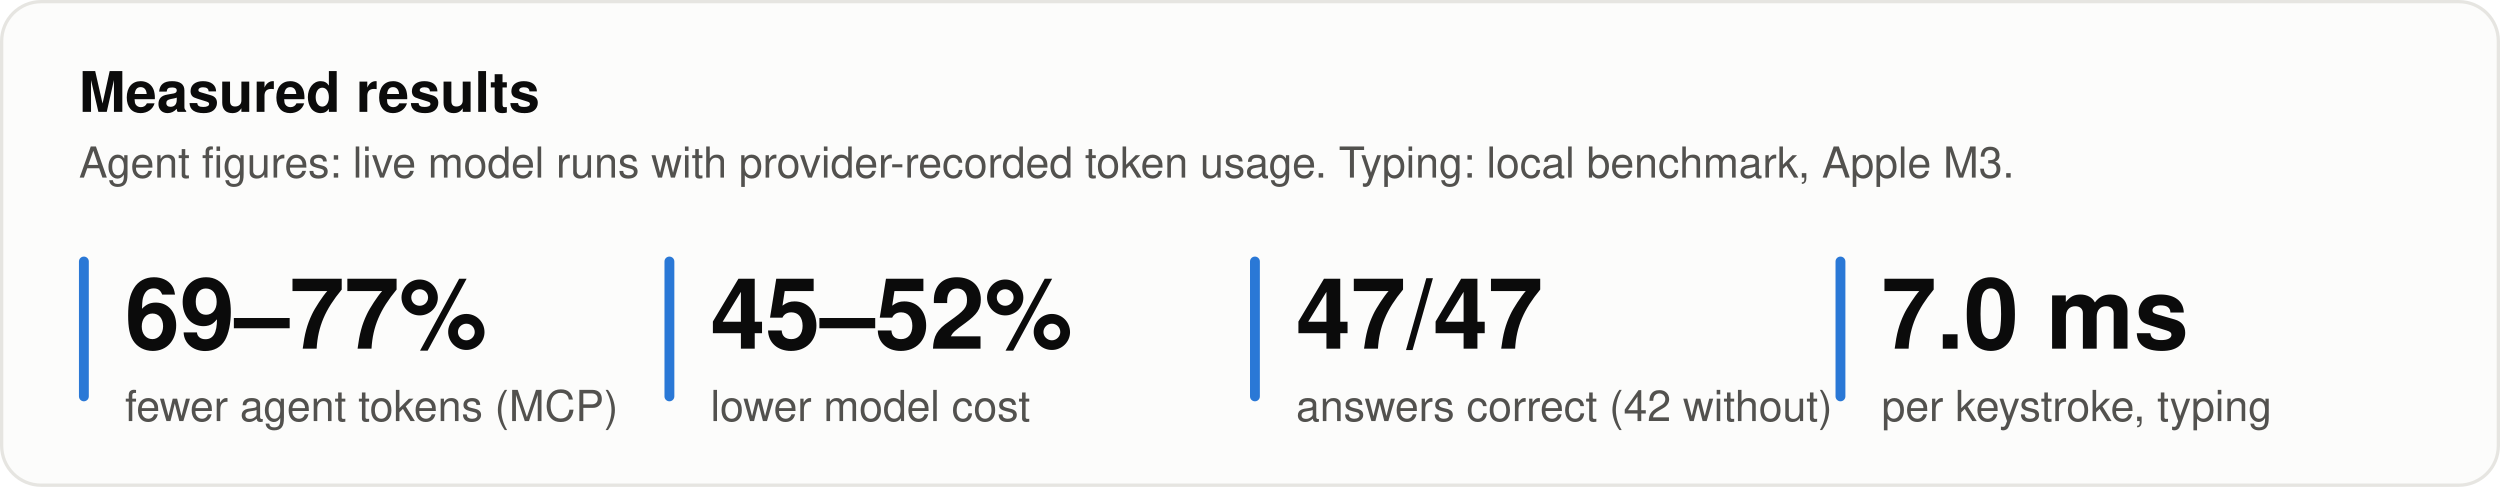
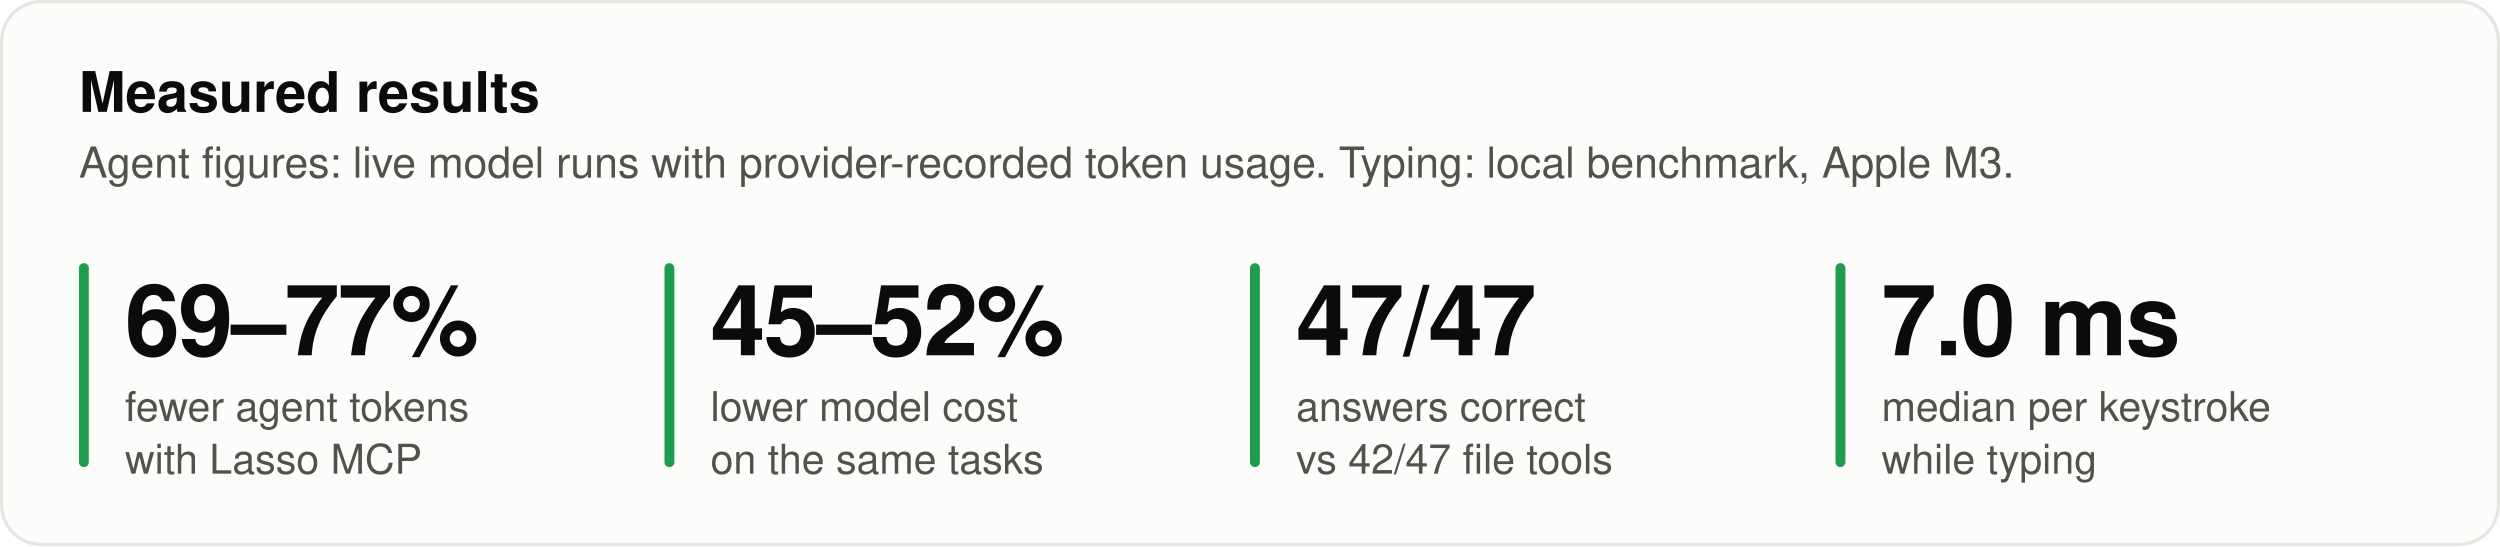
- <svg xmlns="http://www.w3.org/2000/svg" width="760" height="148" viewBox="0 0 760 148" role="img" aria-labelledby="t d">
+ <svg xmlns="http://www.w3.org/2000/svg" width="760" height="166" viewBox="0 0 760 166" role="img" aria-labelledby="t d">
  <style>
  .surface { fill: #fcfcfb; stroke: #e6e5e1; }
-   .title { fill: #0b0b0b; font: 600 17px -apple-system, BlinkMacSystemFont, 'Segoe UI', Helvetica, Arial, sans-serif; }
-   .subtitle { fill: #52514e; font: 13px -apple-system, BlinkMacSystemFont, 'Segoe UI', Helvetica, Arial, sans-serif; }
-   .label { fill: #0b0b0b; font: 13px -apple-system, BlinkMacSystemFont, 'Segoe UI', Helvetica, Arial, sans-serif; }
-   .strong { fill: #0b0b0b; font: 600 13px -apple-system, BlinkMacSystemFont, 'Segoe UI', Helvetica, Arial, sans-serif; }
-   .value { fill: #0b0b0b; font: 600 12px -apple-system, BlinkMacSystemFont, 'Segoe UI', Helvetica, Arial, sans-serif; }
-   .tick { fill: #6f6e69; font: 11px -apple-system, BlinkMacSystemFont, 'Segoe UI', Helvetica, Arial, sans-serif; }
+   .title { fill: #0b0b0b; font: 600 17px system-ui, -apple-system, BlinkMacSystemFont, 'Segoe UI', Helvetica, Arial, sans-serif; }
+   .subtitle { fill: #52514e; font: 13px system-ui, -apple-system, BlinkMacSystemFont, 'Segoe UI', Helvetica, Arial, sans-serif; }
+   .label { fill: #0b0b0b; font: 13px system-ui, -apple-system, BlinkMacSystemFont, 'Segoe UI', Helvetica, Arial, sans-serif; }
+   .strong { fill: #0b0b0b; font: 600 13px system-ui, -apple-system, BlinkMacSystemFont, 'Segoe UI', Helvetica, Arial, sans-serif; }
+   .value { fill: #0b0b0b; font: 600 12px system-ui, -apple-system, BlinkMacSystemFont, 'Segoe UI', Helvetica, Arial, sans-serif; }
+   .tick { fill: #6f6e69; font: 11px system-ui, -apple-system, BlinkMacSystemFont, 'Segoe UI', Helvetica, Arial, sans-serif; }
  .grid { stroke: #e6e5e1; stroke-width: 1; }
  .axis { stroke: #a8a7a1; stroke-width: 1; }
  .reference { stroke: #52514e; stroke-width: 1.5; stroke-dasharray: 4 4; }
-   .series-1 { fill: #2a78d6; }
-   .series-2 { fill: #eb6834; }
+   .series-1 { fill: #1f9d4c; }
+   .series-1-light { fill: #6abd86; }
  .muted-bar { fill: #c9c8c2; }
-   .hero { fill: #0b0b0b; font: 700 30px -apple-system, BlinkMacSystemFont, 'Segoe UI', Helvetica, Arial, sans-serif; }
-   .hero-label { fill: #52514e; font: 13px -apple-system, BlinkMacSystemFont, 'Segoe UI', Helvetica, Arial, sans-serif; }
-   .accent { fill: #2a78d6; }
-   .line-1 { fill: none; stroke: #2a78d6; stroke-width: 2.5; stroke-linejoin: round; }
+   .hero { fill: #0b0b0b; font: 700 30px system-ui, -apple-system, BlinkMacSystemFont, 'Segoe UI', Helvetica, Arial, sans-serif; letter-spacing: -0.5px; }
+   .hero-label { fill: #52514e; font: 12.5px system-ui, -apple-system, BlinkMacSystemFont, 'Segoe UI', Helvetica, Arial, sans-serif; }
+   .accent { fill: #1f9d4c; }
+   .line-1 { fill: none; stroke: #1f9d4c; stroke-width: 2.5; stroke-linejoin: round; }
  .line-base { fill: none; stroke: #8f8e88; stroke-width: 2; stroke-linejoin: round; }
-   .dot-1 { fill: #2a78d6; stroke: #fcfcfb; stroke-width: 2; }
+   .dot-1 { fill: #1f9d4c; stroke: #fcfcfb; stroke-width: 2; }
  .dot-base { fill: #8f8e88; stroke: #fcfcfb; stroke-width: 2; }
-   .area-1 { fill: #2a78d6; fill-opacity: 0.08; }
-   .callout { fill: #2a78d6; font: 700 15px -apple-system, BlinkMacSystemFont, 'Segoe UI', Helvetica, Arial, sans-serif; }
-   .footnote { fill: #8f8e88; font: 11px -apple-system, BlinkMacSystemFont, 'Segoe UI', Helvetica, Arial, sans-serif; }
+   .area-1 { fill: #1f9d4c; fill-opacity: 0.08; }
+   .callout { fill: #0b0b0b; font: 700 15px system-ui, -apple-system, BlinkMacSystemFont, 'Segoe UI', Helvetica, Arial, sans-serif; }
+   .footnote { fill: #8f8e88; font: 11px system-ui, -apple-system, BlinkMacSystemFont, 'Segoe UI', Helvetica, Arial, sans-serif; }
  @media (prefers-color-scheme: dark) {
    .surface { fill: #1a1a19; stroke: #333330; }
    .title, .label, .strong, .value, .hero { fill: #f0efec; }
    .subtitle, .hero-label { fill: #c3c2b7; }
    .tick { fill: #9d9c95; }
    .grid { stroke: #333330; }
    .axis { stroke: #6f6e69; }
    .reference { stroke: #c3c2b7; }
-     .series-1, .accent { fill: #3987e5; }
-     .series-2 { fill: #d95926; }
+     .series-1, .accent { fill: #28a752; }
+     .series-1-light { fill: #1a6534; }
    .muted-bar { fill: #5c5b56; }
-     .line-1 { stroke: #3987e5; }
+     .line-1 { stroke: #28a752; }
    .line-base { stroke: #7d7c76; }
-     .dot-1 { fill: #3987e5; stroke: #1a1a19; }
+     .dot-1 { fill: #28a752; stroke: #1a1a19; }
    .dot-base { fill: #7d7c76; stroke: #1a1a19; }
-     .area-1 { fill: #3987e5; }
-     .callout { fill: #3987e5; }
+     .area-1 { fill: #28a752; }
+     .callout { fill: #f0efec; }
    .footnote { fill: #7d7c76; }
  }</style>
-   <rect class="surface" x="0.5" y="0.5" width="759" height="147" rx="12" />
+   <rect class="surface" x="0.5" y="0.5" width="759" height="165" rx="12" />
  <text x="24" y="34" class="title" text-anchor="start">Measured results</text>
  <text x="24" y="54" class="subtitle" text-anchor="start">Agent figures: live model runs with provider-recorded token usage. Typing: local benchmark, Apple M3.</text>
-   <rect class="accent" x="24" y="78" width="3" height="44" rx="1.5" />
-   <text x="38" y="106" class="hero" text-anchor="start">69–77%</text>
-   <text x="38" y="128" class="hero-label" text-anchor="start">fewer agent tokens (MCP)</text>
-   <rect class="accent" x="202" y="78" width="3" height="44" rx="1.5" />
-   <text x="216" y="106" class="hero" text-anchor="start">45–52%</text>
+   <rect class="accent" x="24" y="80" width="3" height="62" rx="1.5" />
+   <text x="38" y="108" class="hero" text-anchor="start">69–77%</text>
+   <text x="38" y="128" class="hero-label" text-anchor="start">fewer agent tokens</text>
+   <text x="38" y="144" class="hero-label" text-anchor="start">with Lasso MCP</text>
+   <rect class="accent" x="202" y="80" width="3" height="62" rx="1.5" />
+   <text x="216" y="108" class="hero" text-anchor="start">45–52%</text>
  <text x="216" y="128" class="hero-label" text-anchor="start">lower model cost</text>
-   <rect class="accent" x="380" y="78" width="3" height="44" rx="1.5" />
-   <text x="394" y="106" class="hero" text-anchor="start">47/47</text>
-   <text x="394" y="128" class="hero-label" text-anchor="start">answers correct (42 without)</text>
-   <rect class="accent" x="558" y="78" width="3" height="44" rx="1.5" />
-   <text x="572" y="106" class="hero" text-anchor="start">7.0 ms</text>
-   <text x="572" y="128" class="hero-label" text-anchor="start">per keystroke, typing</text>
+   <text x="216" y="144" class="hero-label" text-anchor="start">on the same tasks</text>
+   <rect class="accent" x="380" y="80" width="3" height="62" rx="1.5" />
+   <text x="394" y="108" class="hero" text-anchor="start">47/47</text>
+   <text x="394" y="128" class="hero-label" text-anchor="start">answers correct</text>
+   <text x="394" y="144" class="hero-label" text-anchor="start">vs 42/47 file tools</text>
+   <rect class="accent" x="558" y="80" width="3" height="62" rx="1.5" />
+   <text x="572" y="108" class="hero" text-anchor="start">7.0 ms</text>
+   <text x="572" y="128" class="hero-label" text-anchor="start">median per keystroke</text>
+   <text x="572" y="144" class="hero-label" text-anchor="start">while typing</text>
</svg>
